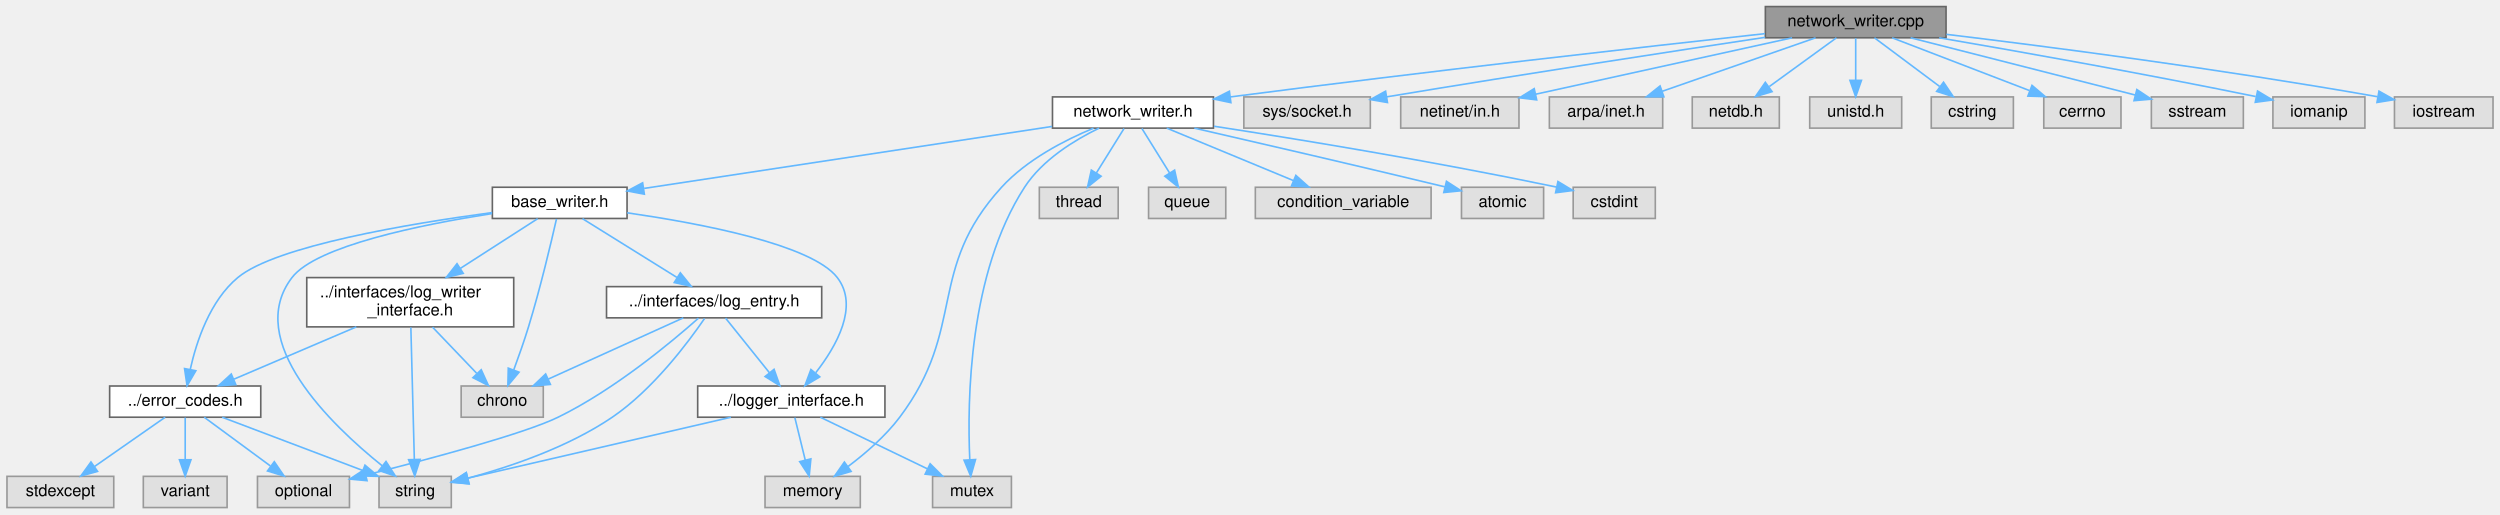
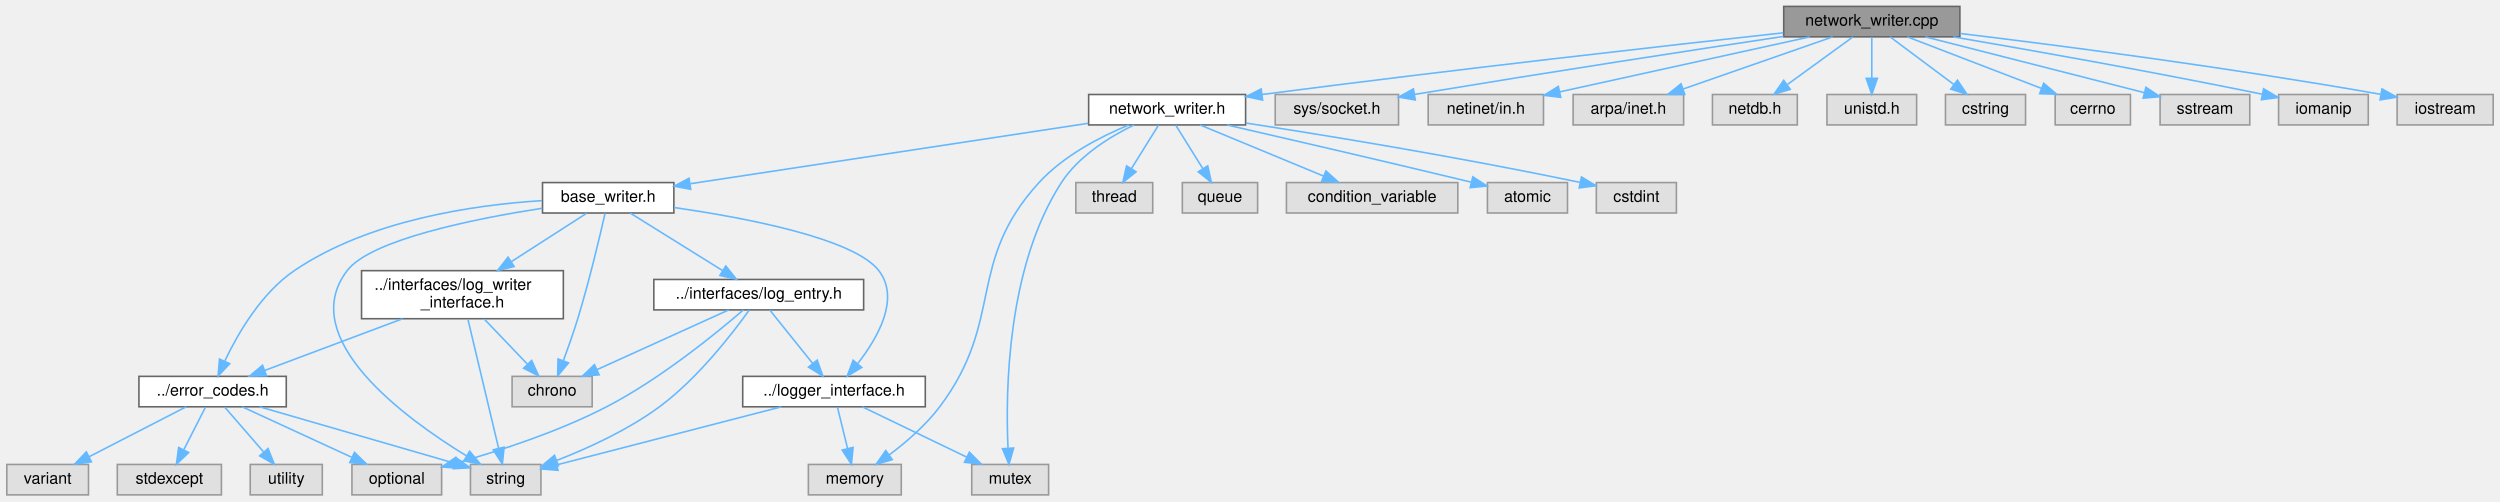
- <svg xmlns="http://www.w3.org/2000/svg" xmlns:xlink="http://www.w3.org/1999/xlink" width="1522pt" height="313pt" viewBox="0.00 0.00 1521.50 313.00">
+ <svg xmlns="http://www.w3.org/2000/svg" xmlns:xlink="http://www.w3.org/1999/xlink" width="1561pt" height="313pt" viewBox="0.00 0.00 1560.50 313.00">
  <g id="graph0" class="graph" transform="scale(1 1) rotate(0) translate(4 309)">
    <g id="Node000001" class="node">
      <g id="a_Node000001">
        <a xlink:title=" ">
-           <polygon fill="#999999" stroke="#666666" points="1180.5,-305 1070.5,-305 1070.5,-286 1180.5,-286 1180.5,-305" />
-           <text text-anchor="middle" x="1125.5" y="-293" font-family="Helvetica,sans-Serif" font-size="10.00">network_writer.cpp</text>
+           <polygon fill="#999999" stroke="#666666" points="1219.5,-305 1109.5,-305 1109.5,-286 1219.5,-286 1219.5,-305" />
+           <text text-anchor="middle" x="1164.5" y="-293" font-family="Helvetica,sans-Serif" font-size="10.00">network_writer.cpp</text>
        </a>
      </g>
    </g>
    <g id="Node000002" class="node">
      <g id="a_Node000002">
        <a xlink:href="network__writer_8h.html" target="_top" xlink:title=" ">
-           <polygon fill="white" stroke="#666666" points="734.5,-250 636.5,-250 636.5,-231 734.5,-231 734.5,-250" />
-           <text text-anchor="middle" x="685.5" y="-238" font-family="Helvetica,sans-Serif" font-size="10.00">network_writer.h</text>
+           <polygon fill="white" stroke="#666666" points="773.5,-250 675.5,-250 675.5,-231 773.5,-231 773.5,-250" />
+           <text text-anchor="middle" x="724.5" y="-238" font-family="Helvetica,sans-Serif" font-size="10.00">network_writer.h</text>
        </a>
      </g>
    </g>
    <g id="edge1_Node000001_Node000002" class="edge">
      <g id="a_edge1_Node000001_Node000002">
        <a xlink:title=" ">
-           <path fill="none" stroke="#63b8ff" d="M1070.23,-288.52C998.01,-280.59 867.35,-265.89 744.69,-249.99" />
-           <polygon fill="#63b8ff" stroke="#63b8ff" points="745.11,-246.51 734.74,-248.69 744.21,-253.46 745.11,-246.51" />
-         </a>
-       </g>
-     </g>
-     <g id="Node000020" class="node">
-       <g id="a_Node000020">
-         <a xlink:title=" ">
-           <polygon fill="#e0e0e0" stroke="#999999" points="830,-250 753,-250 753,-231 830,-231 830,-250" />
-           <text text-anchor="middle" x="791.5" y="-238" font-family="Helvetica,sans-Serif" font-size="10.00">sys/socket.h</text>
-         </a>
-       </g>
-     </g>
-     <g id="edge30_Node000001_Node000020" class="edge">
-       <g id="a_edge30_Node000001_Node000020">
-         <a xlink:title=" ">
-           <path fill="none" stroke="#63b8ff" d="M1070.35,-286.27C1014.85,-277.91 926.53,-264.39 840,-250.05" />
-           <polygon fill="#63b8ff" stroke="#63b8ff" points="840.44,-246.58 830,-248.39 839.29,-253.48 840.44,-246.58" />
+           <path fill="none" stroke="#63b8ff" d="M1109.23,-288.52C1037.01,-280.59 906.35,-265.89 783.69,-249.99" />
+           <polygon fill="#63b8ff" stroke="#63b8ff" points="784.11,-246.51 773.74,-248.69 783.21,-253.46 784.11,-246.51" />
        </a>
      </g>
    </g>
    <g id="Node000021" class="node">
      <g id="a_Node000021">
        <a xlink:title=" ">
-           <polygon fill="#e0e0e0" stroke="#999999" points="920.5,-250 848.5,-250 848.5,-231 920.5,-231 920.5,-250" />
-           <text text-anchor="middle" x="884.5" y="-238" font-family="Helvetica,sans-Serif" font-size="10.00">netinet/in.h</text>
+           <polygon fill="#e0e0e0" stroke="#999999" points="869,-250 792,-250 792,-231 869,-231 869,-250" />
+           <text text-anchor="middle" x="830.5" y="-238" font-family="Helvetica,sans-Serif" font-size="10.00">sys/socket.h</text>
        </a>
      </g>
    </g>
    <g id="edge31_Node000001_Node000021" class="edge">
      <g id="a_edge31_Node000001_Node000021">
        <a xlink:title=" ">
-           <path fill="none" stroke="#63b8ff" d="M1086.78,-285.98C1044.23,-276.63 975.91,-261.6 930.62,-251.64" />
-           <polygon fill="#63b8ff" stroke="#63b8ff" points="931.28,-248.2 920.76,-249.47 929.77,-255.04 931.28,-248.2" />
+           <path fill="none" stroke="#63b8ff" d="M1109.35,-286.27C1053.85,-277.91 965.53,-264.39 879,-250.05" />
+           <polygon fill="#63b8ff" stroke="#63b8ff" points="879.44,-246.58 869,-248.39 878.29,-253.48 879.44,-246.58" />
        </a>
      </g>
    </g>
    <g id="Node000022" class="node">
      <g id="a_Node000022">
        <a xlink:title=" ">
-           <polygon fill="#e0e0e0" stroke="#999999" points="1008,-250 939,-250 939,-231 1008,-231 1008,-250" />
-           <text text-anchor="middle" x="973.5" y="-238" font-family="Helvetica,sans-Serif" font-size="10.00">arpa/inet.h</text>
+           <polygon fill="#e0e0e0" stroke="#999999" points="959.5,-250 887.5,-250 887.5,-231 959.5,-231 959.5,-250" />
+           <text text-anchor="middle" x="923.5" y="-238" font-family="Helvetica,sans-Serif" font-size="10.00">netinet/in.h</text>
        </a>
      </g>
    </g>
    <g id="edge32_Node000001_Node000022" class="edge">
      <g id="a_edge32_Node000001_Node000022">
        <a xlink:title=" ">
-           <path fill="none" stroke="#63b8ff" d="M1101.08,-285.98C1075.78,-277.16 1036.05,-263.31 1007.64,-253.41" />
-           <polygon fill="#63b8ff" stroke="#63b8ff" points="1008.71,-250.07 998.11,-250.08 1006.4,-256.68 1008.71,-250.07" />
+           <path fill="none" stroke="#63b8ff" d="M1125.78,-285.98C1083.23,-276.63 1014.91,-261.6 969.62,-251.64" />
+           <polygon fill="#63b8ff" stroke="#63b8ff" points="970.28,-248.2 959.76,-249.47 968.77,-255.04 970.28,-248.2" />
        </a>
      </g>
    </g>
    <g id="Node000023" class="node">
      <g id="a_Node000023">
        <a xlink:title=" ">
-           <polygon fill="#e0e0e0" stroke="#999999" points="1079,-250 1026,-250 1026,-231 1079,-231 1079,-250" />
-           <text text-anchor="middle" x="1052.5" y="-238" font-family="Helvetica,sans-Serif" font-size="10.00">netdb.h</text>
+           <polygon fill="#e0e0e0" stroke="#999999" points="1047,-250 978,-250 978,-231 1047,-231 1047,-250" />
+           <text text-anchor="middle" x="1012.5" y="-238" font-family="Helvetica,sans-Serif" font-size="10.00">arpa/inet.h</text>
        </a>
      </g>
    </g>
    <g id="edge33_Node000001_Node000023" class="edge">
      <g id="a_edge33_Node000001_Node000023">
        <a xlink:title=" ">
-           <path fill="none" stroke="#63b8ff" d="M1113.77,-285.98C1102.77,-278 1086.08,-265.88 1072.9,-256.31" />
-           <polygon fill="#63b8ff" stroke="#63b8ff" points="1074.59,-253.21 1064.44,-250.17 1070.48,-258.88 1074.59,-253.21" />
+           <path fill="none" stroke="#63b8ff" d="M1140.08,-285.98C1114.78,-277.16 1075.05,-263.31 1046.64,-253.41" />
+           <polygon fill="#63b8ff" stroke="#63b8ff" points="1047.71,-250.07 1037.11,-250.08 1045.4,-256.68 1047.71,-250.07" />
        </a>
      </g>
    </g>
    <g id="Node000024" class="node">
      <g id="a_Node000024">
        <a xlink:title=" ">
-           <polygon fill="#e0e0e0" stroke="#999999" points="1153.5,-250 1097.5,-250 1097.5,-231 1153.5,-231 1153.5,-250" />
-           <text text-anchor="middle" x="1125.5" y="-238" font-family="Helvetica,sans-Serif" font-size="10.00">unistd.h</text>
+           <polygon fill="#e0e0e0" stroke="#999999" points="1118,-250 1065,-250 1065,-231 1118,-231 1118,-250" />
+           <text text-anchor="middle" x="1091.5" y="-238" font-family="Helvetica,sans-Serif" font-size="10.00">netdb.h</text>
        </a>
      </g>
    </g>
    <g id="edge34_Node000001_Node000024" class="edge">
      <g id="a_edge34_Node000001_Node000024">
        <a xlink:title=" ">
-           <path fill="none" stroke="#63b8ff" d="M1125.5,-285.75C1125.5,-278.8 1125.5,-268.85 1125.5,-260.13" />
-           <polygon fill="#63b8ff" stroke="#63b8ff" points="1129,-260.09 1125.5,-250.09 1122,-260.09 1129,-260.09" />
+           <path fill="none" stroke="#63b8ff" d="M1152.77,-285.98C1141.77,-278 1125.08,-265.88 1111.9,-256.31" />
+           <polygon fill="#63b8ff" stroke="#63b8ff" points="1113.59,-253.21 1103.44,-250.17 1109.48,-258.88 1113.59,-253.21" />
        </a>
      </g>
    </g>
    <g id="Node000025" class="node">
      <g id="a_Node000025">
        <a xlink:title=" ">
-           <polygon fill="#e0e0e0" stroke="#999999" points="1221.5,-250 1171.5,-250 1171.5,-231 1221.5,-231 1221.5,-250" />
-           <text text-anchor="middle" x="1196.5" y="-238" font-family="Helvetica,sans-Serif" font-size="10.00">cstring</text>
+           <polygon fill="#e0e0e0" stroke="#999999" points="1192.5,-250 1136.5,-250 1136.5,-231 1192.5,-231 1192.5,-250" />
+           <text text-anchor="middle" x="1164.5" y="-238" font-family="Helvetica,sans-Serif" font-size="10.00">unistd.h</text>
        </a>
      </g>
    </g>
    <g id="edge35_Node000001_Node000025" class="edge">
      <g id="a_edge35_Node000001_Node000025">
        <a xlink:title=" ">
-           <path fill="none" stroke="#63b8ff" d="M1136.91,-285.98C1147.61,-278 1163.84,-265.88 1176.66,-256.31" />
-           <polygon fill="#63b8ff" stroke="#63b8ff" points="1178.97,-258.96 1184.89,-250.17 1174.78,-253.35 1178.97,-258.96" />
+           <path fill="none" stroke="#63b8ff" d="M1164.5,-285.75C1164.5,-278.8 1164.5,-268.85 1164.5,-260.13" />
+           <polygon fill="#63b8ff" stroke="#63b8ff" points="1168,-260.09 1164.5,-250.09 1161,-260.09 1168,-260.09" />
        </a>
      </g>
    </g>
    <g id="Node000026" class="node">
      <g id="a_Node000026">
        <a xlink:title=" ">
-           <polygon fill="#e0e0e0" stroke="#999999" points="1287,-250 1240,-250 1240,-231 1287,-231 1287,-250" />
-           <text text-anchor="middle" x="1263.5" y="-238" font-family="Helvetica,sans-Serif" font-size="10.00">cerrno</text>
+           <polygon fill="#e0e0e0" stroke="#999999" points="1260.5,-250 1210.5,-250 1210.5,-231 1260.5,-231 1260.5,-250" />
+           <text text-anchor="middle" x="1235.5" y="-238" font-family="Helvetica,sans-Serif" font-size="10.00">cstring</text>
        </a>
      </g>
    </g>
    <g id="edge36_Node000001_Node000026" class="edge">
      <g id="a_edge36_Node000001_Node000026">
        <a xlink:title=" ">
-           <path fill="none" stroke="#63b8ff" d="M1147.67,-285.98C1170.27,-277.3 1205.56,-263.75 1231.25,-253.88" />
-           <polygon fill="#63b8ff" stroke="#63b8ff" points="1232.84,-257.02 1240.92,-250.17 1230.33,-250.49 1232.84,-257.02" />
+           <path fill="none" stroke="#63b8ff" d="M1175.91,-285.98C1186.61,-278 1202.84,-265.88 1215.66,-256.31" />
+           <polygon fill="#63b8ff" stroke="#63b8ff" points="1217.97,-258.96 1223.89,-250.17 1213.78,-253.35 1217.97,-258.96" />
        </a>
      </g>
    </g>
    <g id="Node000027" class="node">
      <g id="a_Node000027">
        <a xlink:title=" ">
-           <polygon fill="#e0e0e0" stroke="#999999" points="1361.5,-250 1305.5,-250 1305.5,-231 1361.5,-231 1361.5,-250" />
-           <text text-anchor="middle" x="1333.5" y="-238" font-family="Helvetica,sans-Serif" font-size="10.00">sstream</text>
+           <polygon fill="#e0e0e0" stroke="#999999" points="1326,-250 1279,-250 1279,-231 1326,-231 1326,-250" />
+           <text text-anchor="middle" x="1302.5" y="-238" font-family="Helvetica,sans-Serif" font-size="10.00">cerrno</text>
        </a>
      </g>
    </g>
    <g id="edge37_Node000001_Node000027" class="edge">
      <g id="a_edge37_Node000001_Node000027">
        <a xlink:title=" ">
-           <path fill="none" stroke="#63b8ff" d="M1158.92,-285.98C1196.24,-276.48 1256.51,-261.12 1295.57,-251.17" />
-           <polygon fill="#63b8ff" stroke="#63b8ff" points="1296.67,-254.5 1305.5,-248.63 1294.94,-247.71 1296.67,-254.5" />
+           <path fill="none" stroke="#63b8ff" d="M1186.67,-285.98C1209.27,-277.3 1244.56,-263.75 1270.25,-253.88" />
+           <polygon fill="#63b8ff" stroke="#63b8ff" points="1271.84,-257.02 1279.92,-250.17 1269.33,-250.49 1271.84,-257.02" />
        </a>
      </g>
    </g>
    <g id="Node000028" class="node">
      <g id="a_Node000028">
        <a xlink:title=" ">
-           <polygon fill="#e0e0e0" stroke="#999999" points="1435.5,-250 1379.5,-250 1379.5,-231 1435.5,-231 1435.5,-250" />
-           <text text-anchor="middle" x="1407.5" y="-238" font-family="Helvetica,sans-Serif" font-size="10.00">iomanip</text>
+           <polygon fill="#e0e0e0" stroke="#999999" points="1400.5,-250 1344.5,-250 1344.5,-231 1400.5,-231 1400.5,-250" />
+           <text text-anchor="middle" x="1372.5" y="-238" font-family="Helvetica,sans-Serif" font-size="10.00">sstream</text>
        </a>
      </g>
    </g>
    <g id="edge38_Node000001_Node000028" class="edge">
      <g id="a_edge38_Node000001_Node000028">
        <a xlink:title=" ">
-           <path fill="none" stroke="#63b8ff" d="M1176.31,-285.98C1223.72,-277.86 1296.68,-264.98 1369.04,-250.23" />
-           <polygon fill="#63b8ff" stroke="#63b8ff" points="1370.15,-253.57 1379.25,-248.13 1368.75,-246.71 1370.15,-253.57" />
+           <path fill="none" stroke="#63b8ff" d="M1197.92,-285.98C1235.24,-276.48 1295.51,-261.12 1334.57,-251.17" />
+           <polygon fill="#63b8ff" stroke="#63b8ff" points="1335.67,-254.5 1344.5,-248.63 1333.94,-247.71 1335.67,-254.5" />
        </a>
      </g>
    </g>
    <g id="Node000029" class="node">
      <g id="a_Node000029">
        <a xlink:title=" ">
-           <polygon fill="#e0e0e0" stroke="#999999" points="1513.5,-250 1453.5,-250 1453.5,-231 1513.5,-231 1513.5,-250" />
-           <text text-anchor="middle" x="1483.5" y="-238" font-family="Helvetica,sans-Serif" font-size="10.00">iostream</text>
+           <polygon fill="#e0e0e0" stroke="#999999" points="1474.5,-250 1418.5,-250 1418.5,-231 1474.5,-231 1474.5,-250" />
+           <text text-anchor="middle" x="1446.5" y="-238" font-family="Helvetica,sans-Serif" font-size="10.00">iomanip</text>
        </a>
      </g>
    </g>
    <g id="edge39_Node000001_Node000029" class="edge">
      <g id="a_edge39_Node000001_Node000029">
        <a xlink:title=" ">
-           <path fill="none" stroke="#63b8ff" d="M1180.74,-288.09C1242.39,-280.64 1345.31,-267.35 1443.24,-250.11" />
-           <polygon fill="#63b8ff" stroke="#63b8ff" points="1444.08,-253.51 1453.31,-248.32 1442.85,-246.62 1444.08,-253.51" />
+           <path fill="none" stroke="#63b8ff" d="M1215.31,-285.98C1262.72,-277.86 1335.68,-264.98 1408.04,-250.23" />
+           <polygon fill="#63b8ff" stroke="#63b8ff" points="1409.15,-253.57 1418.25,-248.13 1407.75,-246.71 1409.15,-253.57" />
+         </a>
+       </g>
+     </g>
+     <g id="Node000030" class="node">
+       <g id="a_Node000030">
+         <a xlink:title=" ">
+           <polygon fill="#e0e0e0" stroke="#999999" points="1552.5,-250 1492.5,-250 1492.5,-231 1552.5,-231 1552.5,-250" />
+           <text text-anchor="middle" x="1522.5" y="-238" font-family="Helvetica,sans-Serif" font-size="10.00">iostream</text>
+         </a>
+       </g>
+     </g>
+     <g id="edge40_Node000001_Node000030" class="edge">
+       <g id="a_edge40_Node000001_Node000030">
+         <a xlink:title=" ">
+           <path fill="none" stroke="#63b8ff" d="M1219.74,-288.09C1281.39,-280.64 1384.31,-267.35 1482.24,-250.11" />
+           <polygon fill="#63b8ff" stroke="#63b8ff" points="1483.08,-253.51 1492.31,-248.32 1481.85,-246.62 1483.08,-253.51" />
        </a>
      </g>
    </g>
    <g id="Node000003" class="node">
      <g id="a_Node000003">
        <a xlink:href="base__writer_8h.html" target="_top" xlink:title=" ">
-           <polygon fill="white" stroke="#666666" points="377.5,-195 295.5,-195 295.5,-176 377.5,-176 377.5,-195" />
-           <text text-anchor="middle" x="336.5" y="-183" font-family="Helvetica,sans-Serif" font-size="10.00">base_writer.h</text>
+           <polygon fill="white" stroke="#666666" points="416.5,-195 334.5,-195 334.5,-176 416.5,-176 416.5,-195" />
+           <text text-anchor="middle" x="375.5" y="-183" font-family="Helvetica,sans-Serif" font-size="10.00">base_writer.h</text>
        </a>
      </g>
    </g>
    <g id="edge2_Node000002_Node000003" class="edge">
      <g id="a_edge2_Node000002_Node000003">
        <a xlink:title=" ">
-           <path fill="none" stroke="#63b8ff" d="M636.24,-232.02C570.51,-222.04 454.7,-204.45 387.9,-194.31" />
-           <polygon fill="#63b8ff" stroke="#63b8ff" points="388.03,-190.79 377.62,-192.74 386.98,-197.71 388.03,-190.79" />
+           <path fill="none" stroke="#63b8ff" d="M675.24,-232.02C609.51,-222.04 493.7,-204.45 426.9,-194.31" />
+           <polygon fill="#63b8ff" stroke="#63b8ff" points="427.03,-190.79 416.62,-192.74 425.98,-197.71 427.03,-190.79" />
        </a>
      </g>
    </g>
    <g id="Node000007" class="node">
      <g id="a_Node000007">
        <a xlink:title=" ">
-           <polygon fill="#e0e0e0" stroke="#999999" points="519.5,-19 461.5,-19 461.5,0 519.5,0 519.5,-19" />
-           <text text-anchor="middle" x="490.5" y="-7" font-family="Helvetica,sans-Serif" font-size="10.00">memory</text>
-         </a>
-       </g>
-     </g>
-     <g id="edge27_Node000002_Node000007" class="edge">
-       <g id="a_edge27_Node000002_Node000007">
-         <a xlink:title=" ">
-           <path fill="none" stroke="#63b8ff" d="M661.46,-230.95C643.99,-223.7 620.83,-211.78 605.5,-195 559.61,-144.75 584.39,-109.39 543.5,-55 534.81,-43.45 522.59,-32.92 512.06,-25.01" />
-           <polygon fill="#63b8ff" stroke="#63b8ff" points="513.9,-22.02 503.74,-19.02 509.81,-27.7 513.9,-22.02" />
+           <polygon fill="#e0e0e0" stroke="#999999" points="558.5,-19 500.5,-19 500.5,0 558.5,0 558.5,-19" />
+           <text text-anchor="middle" x="529.5" y="-7" font-family="Helvetica,sans-Serif" font-size="10.00">memory</text>
+         </a>
+       </g>
+     </g>
+     <g id="edge28_Node000002_Node000007" class="edge">
+       <g id="a_edge28_Node000002_Node000007">
+         <a xlink:title=" ">
+           <path fill="none" stroke="#63b8ff" d="M700.46,-230.95C682.99,-223.7 659.83,-211.78 644.5,-195 598.61,-144.75 623.39,-109.39 582.5,-55 573.81,-43.45 561.59,-32.92 551.06,-25.01" />
+           <polygon fill="#63b8ff" stroke="#63b8ff" points="552.9,-22.02 542.74,-19.02 548.81,-27.7 552.9,-22.02" />
        </a>
      </g>
    </g>
    <g id="Node000008" class="node">
      <g id="a_Node000008">
        <a xlink:title=" ">
-           <polygon fill="#e0e0e0" stroke="#999999" points="611.5,-19 563.5,-19 563.5,0 611.5,0 611.5,-19" />
-           <text text-anchor="middle" x="587.5" y="-7" font-family="Helvetica,sans-Serif" font-size="10.00">mutex</text>
-         </a>
-       </g>
-     </g>
-     <g id="edge28_Node000002_Node000008" class="edge">
-       <g id="a_edge28_Node000002_Node000008">
-         <a xlink:title=" ">
-           <path fill="none" stroke="#63b8ff" d="M664.87,-230.99C649.85,-223.7 630.32,-211.7 619.5,-195 585.53,-142.53 584.53,-64.81 586.15,-29.36" />
-           <polygon fill="#63b8ff" stroke="#63b8ff" points="589.66,-29.24 586.75,-19.05 582.67,-28.83 589.66,-29.24" />
-         </a>
-       </g>
-     </g>
-     <g id="Node000015" class="node">
-       <g id="a_Node000015">
-         <a xlink:title=" ">
-           <polygon fill="#e0e0e0" stroke="#999999" points="676.5,-195 628.5,-195 628.5,-176 676.5,-176 676.5,-195" />
-           <text text-anchor="middle" x="652.5" y="-183" font-family="Helvetica,sans-Serif" font-size="10.00">thread</text>
-         </a>
-       </g>
-     </g>
-     <g id="edge23_Node000002_Node000015" class="edge">
-       <g id="a_edge23_Node000002_Node000015">
-         <a xlink:title=" ">
-           <path fill="none" stroke="#63b8ff" d="M680.05,-230.75C675.49,-223.42 668.83,-212.73 663.21,-203.7" />
-           <polygon fill="#63b8ff" stroke="#63b8ff" points="666.1,-201.73 657.85,-195.09 660.16,-205.43 666.1,-201.73" />
+           <polygon fill="#e0e0e0" stroke="#999999" points="650.5,-19 602.5,-19 602.5,0 650.5,0 650.5,-19" />
+           <text text-anchor="middle" x="626.5" y="-7" font-family="Helvetica,sans-Serif" font-size="10.00">mutex</text>
+         </a>
+       </g>
+     </g>
+     <g id="edge29_Node000002_Node000008" class="edge">
+       <g id="a_edge29_Node000002_Node000008">
+         <a xlink:title=" ">
+           <path fill="none" stroke="#63b8ff" d="M703.87,-230.99C688.85,-223.7 669.32,-211.7 658.5,-195 624.53,-142.53 623.53,-64.81 625.15,-29.36" />
+           <polygon fill="#63b8ff" stroke="#63b8ff" points="628.66,-29.24 625.75,-19.05 621.67,-28.83 628.66,-29.24" />
        </a>
      </g>
    </g>
    <g id="Node000016" class="node">
      <g id="a_Node000016">
        <a xlink:title=" ">
-           <polygon fill="#e0e0e0" stroke="#999999" points="742,-195 695,-195 695,-176 742,-176 742,-195" />
-           <text text-anchor="middle" x="718.5" y="-183" font-family="Helvetica,sans-Serif" font-size="10.00">queue</text>
+           <polygon fill="#e0e0e0" stroke="#999999" points="715.5,-195 667.5,-195 667.5,-176 715.5,-176 715.5,-195" />
+           <text text-anchor="middle" x="691.5" y="-183" font-family="Helvetica,sans-Serif" font-size="10.00">thread</text>
        </a>
      </g>
    </g>
    <g id="edge24_Node000002_Node000016" class="edge">
      <g id="a_edge24_Node000002_Node000016">
        <a xlink:title=" ">
-           <path fill="none" stroke="#63b8ff" d="M690.95,-230.75C695.51,-223.42 702.17,-212.73 707.79,-203.7" />
-           <polygon fill="#63b8ff" stroke="#63b8ff" points="710.84,-205.43 713.15,-195.09 704.9,-201.73 710.84,-205.43" />
+           <path fill="none" stroke="#63b8ff" d="M719.05,-230.75C714.49,-223.42 707.83,-212.73 702.21,-203.7" />
+           <polygon fill="#63b8ff" stroke="#63b8ff" points="705.1,-201.73 696.85,-195.09 699.16,-205.43 705.1,-201.73" />
        </a>
      </g>
    </g>
    <g id="Node000017" class="node">
      <g id="a_Node000017">
        <a xlink:title=" ">
-           <polygon fill="#e0e0e0" stroke="#999999" points="867,-195 760,-195 760,-176 867,-176 867,-195" />
-           <text text-anchor="middle" x="813.5" y="-183" font-family="Helvetica,sans-Serif" font-size="10.00">condition_variable</text>
+           <polygon fill="#e0e0e0" stroke="#999999" points="781,-195 734,-195 734,-176 781,-176 781,-195" />
+           <text text-anchor="middle" x="757.5" y="-183" font-family="Helvetica,sans-Serif" font-size="10.00">queue</text>
        </a>
      </g>
    </g>
    <g id="edge25_Node000002_Node000017" class="edge">
      <g id="a_edge25_Node000002_Node000017">
        <a xlink:title=" ">
-           <path fill="none" stroke="#63b8ff" d="M706.07,-230.98C726.93,-222.34 759.47,-208.87 783.27,-199.02" />
-           <polygon fill="#63b8ff" stroke="#63b8ff" points="784.66,-202.23 792.56,-195.17 781.98,-195.76 784.66,-202.23" />
+           <path fill="none" stroke="#63b8ff" d="M729.95,-230.75C734.51,-223.42 741.17,-212.73 746.79,-203.7" />
+           <polygon fill="#63b8ff" stroke="#63b8ff" points="749.84,-205.43 752.15,-195.09 743.9,-201.73 749.84,-205.43" />
        </a>
      </g>
    </g>
    <g id="Node000018" class="node">
      <g id="a_Node000018">
        <a xlink:title=" ">
-           <polygon fill="#e0e0e0" stroke="#999999" points="935.5,-195 885.5,-195 885.5,-176 935.5,-176 935.5,-195" />
-           <text text-anchor="middle" x="910.5" y="-183" font-family="Helvetica,sans-Serif" font-size="10.00">atomic</text>
+           <polygon fill="#e0e0e0" stroke="#999999" points="906,-195 799,-195 799,-176 906,-176 906,-195" />
+           <text text-anchor="middle" x="852.5" y="-183" font-family="Helvetica,sans-Serif" font-size="10.00">condition_variable</text>
        </a>
      </g>
    </g>
    <g id="edge26_Node000002_Node000018" class="edge">
      <g id="a_edge26_Node000002_Node000018">
        <a xlink:title=" ">
-           <path fill="none" stroke="#63b8ff" d="M722.87,-230.98C759.38,-222.62 816.76,-209.36 875.45,-195.23" />
-           <polygon fill="#63b8ff" stroke="#63b8ff" points="876.36,-198.61 885.26,-192.86 874.72,-191.8 876.36,-198.61" />
+           <path fill="none" stroke="#63b8ff" d="M745.07,-230.98C765.93,-222.34 798.47,-208.87 822.27,-199.02" />
+           <polygon fill="#63b8ff" stroke="#63b8ff" points="823.66,-202.23 831.56,-195.17 820.98,-195.76 823.66,-202.23" />
        </a>
      </g>
    </g>
    <g id="Node000019" class="node">
      <g id="a_Node000019">
        <a xlink:title=" ">
-           <polygon fill="#e0e0e0" stroke="#999999" points="1003.5,-195 953.5,-195 953.5,-176 1003.5,-176 1003.5,-195" />
-           <text text-anchor="middle" x="978.5" y="-183" font-family="Helvetica,sans-Serif" font-size="10.00">cstdint</text>
-         </a>
-       </g>
-     </g>
-     <g id="edge29_Node000002_Node000019" class="edge">
-       <g id="a_edge29_Node000002_Node000019">
-         <a xlink:title=" ">
-           <path fill="none" stroke="#63b8ff" d="M734.88,-232.14C785,-224.42 865.05,-211.4 943.27,-195.13" />
-           <polygon fill="#63b8ff" stroke="#63b8ff" points="944.23,-198.5 953.3,-193.02 942.79,-191.65 944.23,-198.5" />
+           <polygon fill="#e0e0e0" stroke="#999999" points="974.5,-195 924.5,-195 924.5,-176 974.5,-176 974.5,-195" />
+           <text text-anchor="middle" x="949.5" y="-183" font-family="Helvetica,sans-Serif" font-size="10.00">atomic</text>
+         </a>
+       </g>
+     </g>
+     <g id="edge27_Node000002_Node000019" class="edge">
+       <g id="a_edge27_Node000002_Node000019">
+         <a xlink:title=" ">
+           <path fill="none" stroke="#63b8ff" d="M761.87,-230.98C798.38,-222.62 855.76,-209.36 914.45,-195.23" />
+           <polygon fill="#63b8ff" stroke="#63b8ff" points="915.36,-198.61 924.26,-192.86 913.72,-191.8 915.36,-198.61" />
+         </a>
+       </g>
+     </g>
+     <g id="Node000020" class="node">
+       <g id="a_Node000020">
+         <a xlink:title=" ">
+           <polygon fill="#e0e0e0" stroke="#999999" points="1042.5,-195 992.5,-195 992.5,-176 1042.5,-176 1042.5,-195" />
+           <text text-anchor="middle" x="1017.5" y="-183" font-family="Helvetica,sans-Serif" font-size="10.00">cstdint</text>
+         </a>
+       </g>
+     </g>
+     <g id="edge30_Node000002_Node000020" class="edge">
+       <g id="a_edge30_Node000002_Node000020">
+         <a xlink:title=" ">
+           <path fill="none" stroke="#63b8ff" d="M773.88,-232.14C824,-224.42 904.05,-211.4 982.27,-195.13" />
+           <polygon fill="#63b8ff" stroke="#63b8ff" points="983.23,-198.5 992.3,-193.02 981.79,-191.65 983.23,-198.5" />
        </a>
      </g>
    </g>
    <g id="Node000004" class="node">
      <g id="a_Node000004">
        <a xlink:title=" ">
-           <polygon fill="#e0e0e0" stroke="#999999" points="270.5,-19 226.5,-19 226.5,0 270.5,0 270.5,-19" />
-           <text text-anchor="middle" x="248.5" y="-7" font-family="Helvetica,sans-Serif" font-size="10.00">string</text>
+           <polygon fill="#e0e0e0" stroke="#999999" points="333.5,-19 289.5,-19 289.5,0 333.5,0 333.5,-19" />
+           <text text-anchor="middle" x="311.5" y="-7" font-family="Helvetica,sans-Serif" font-size="10.00">string</text>
        </a>
      </g>
    </g>
    <g id="edge3_Node000003_Node000004" class="edge">
      <g id="a_edge3_Node000003_Node000004">
        <a xlink:title=" ">
-           <path fill="none" stroke="#63b8ff" d="M295.31,-178.98C252.04,-172.24 188.23,-159.29 173.5,-140 144.1,-101.5 197.32,-50.38 228.4,-25.45" />
-           <polygon fill="#63b8ff" stroke="#63b8ff" points="230.75,-28.05 236.49,-19.14 226.45,-22.53 230.75,-28.05" />
+           <path fill="none" stroke="#63b8ff" d="M334.31,-178.98C291.04,-172.24 227.23,-159.29 212.5,-140 180.3,-97.83 248.35,-47.98 287.09,-24.31" />
+           <polygon fill="#63b8ff" stroke="#63b8ff" points="288.98,-27.26 295.78,-19.14 285.4,-21.24 288.98,-27.26" />
        </a>
      </g>
    </g>
    <g id="Node000005" class="node">
      <g id="a_Node000005">
        <a xlink:title=" ">
-           <polygon fill="#e0e0e0" stroke="#999999" points="326.5,-74 276.5,-74 276.5,-55 326.5,-55 326.5,-74" />
-           <text text-anchor="middle" x="301.5" y="-62" font-family="Helvetica,sans-Serif" font-size="10.00">chrono</text>
+           <polygon fill="#e0e0e0" stroke="#999999" points="365.5,-74 315.5,-74 315.5,-55 365.5,-55 365.5,-74" />
+           <text text-anchor="middle" x="340.5" y="-62" font-family="Helvetica,sans-Serif" font-size="10.00">chrono</text>
        </a>
      </g>
    </g>
    <g id="edge4_Node000003_Node000005" class="edge">
      <g id="a_edge4_Node000003_Node000005">
        <a xlink:title=" ">
-           <path fill="none" stroke="#63b8ff" d="M334.54,-175.71C331.36,-161.7 324.7,-133.48 317.5,-110 314.82,-101.27 311.45,-91.72 308.49,-83.72" />
-           <polygon fill="#63b8ff" stroke="#63b8ff" points="311.74,-82.41 304.94,-74.28 305.19,-84.87 311.74,-82.41" />
+           <path fill="none" stroke="#63b8ff" d="M373.54,-175.71C370.36,-161.7 363.7,-133.48 356.5,-110 353.82,-101.27 350.45,-91.72 347.49,-83.72" />
+           <polygon fill="#63b8ff" stroke="#63b8ff" points="350.74,-82.41 343.94,-74.28 344.19,-84.87 350.74,-82.41" />
        </a>
      </g>
    </g>
    <g id="Node000006" class="node">
      <g id="a_Node000006">
        <a xlink:href="logger__interface_8h.html" target="_top" xlink:title=" ">
-           <polygon fill="white" stroke="#666666" points="534.5,-74 420.5,-74 420.5,-55 534.5,-55 534.5,-74" />
-           <text text-anchor="middle" x="477.5" y="-62" font-family="Helvetica,sans-Serif" font-size="10.00">../logger_interface.h</text>
+           <polygon fill="white" stroke="#666666" points="573.5,-74 459.5,-74 459.5,-55 573.5,-55 573.5,-74" />
+           <text text-anchor="middle" x="516.5" y="-62" font-family="Helvetica,sans-Serif" font-size="10.00">../logger_interface.h</text>
        </a>
      </g>
    </g>
    <g id="edge5_Node000003_Node000006" class="edge">
      <g id="a_edge5_Node000003_Node000006">
        <a xlink:title=" ">
-           <path fill="none" stroke="#63b8ff" d="M377.57,-179.44C422.43,-172.97 489.99,-160.13 505.5,-140 518.88,-122.64 504.93,-98.19 492.38,-82.1" />
-           <polygon fill="#63b8ff" stroke="#63b8ff" points="494.82,-79.57 485.73,-74.12 489.44,-84.05 494.82,-79.57" />
+           <path fill="none" stroke="#63b8ff" d="M416.57,-179.44C461.43,-172.97 528.99,-160.13 544.5,-140 557.88,-122.64 543.93,-98.19 531.38,-82.1" />
+           <polygon fill="#63b8ff" stroke="#63b8ff" points="533.82,-79.57 524.73,-74.12 528.44,-84.05 533.82,-79.57" />
        </a>
      </g>
    </g>
    <g id="Node000009" class="node">
      <g id="a_Node000009">
        <a xlink:href="error__codes_8h.html" target="_top" xlink:title=" ">
-           <polygon fill="white" stroke="#666666" points="154.5,-74 62.5,-74 62.5,-55 154.5,-55 154.5,-74" />
-           <text text-anchor="middle" x="108.5" y="-62" font-family="Helvetica,sans-Serif" font-size="10.00">../error_codes.h</text>
+           <polygon fill="white" stroke="#666666" points="174.5,-74 82.5,-74 82.5,-55 174.5,-55 174.5,-74" />
+           <text text-anchor="middle" x="128.5" y="-62" font-family="Helvetica,sans-Serif" font-size="10.00">../error_codes.h</text>
        </a>
      </g>
    </g>
    <g id="edge9_Node000003_Node000009" class="edge">
      <g id="a_edge9_Node000003_Node000009">
        <a xlink:title=" ">
-           <path fill="none" stroke="#63b8ff" d="M295.37,-179.59C245.05,-172.84 163.7,-159.31 140.5,-140 123.55,-125.89 115.36,-101.15 111.56,-84.07" />
-           <polygon fill="#63b8ff" stroke="#63b8ff" points="114.97,-83.3 109.64,-74.14 108.1,-84.62 114.97,-83.3" />
+           <path fill="none" stroke="#63b8ff" d="M334.15,-183.73C291.92,-181.09 226.11,-171.67 179.5,-140 158.99,-126.07 144.36,-100.91 136.17,-83.72" />
+           <polygon fill="#63b8ff" stroke="#63b8ff" points="139.19,-81.91 131.91,-74.22 132.8,-84.77 139.19,-81.91" />
+         </a>
+       </g>
+     </g>
+     <g id="Node000014" class="node">
+       <g id="a_Node000014">
+         <a xlink:href="log__writer__interface_8h.html" target="_top" xlink:title=" ">
+           <polygon fill="white" stroke="#666666" points="347.5,-140 221.5,-140 221.5,-110 347.5,-110 347.5,-140" />
+           <text text-anchor="start" x="229.5" y="-128" font-family="Helvetica,sans-Serif" font-size="10.00">../interfaces/log_writer</text>
+           <text text-anchor="middle" x="284.5" y="-117" font-family="Helvetica,sans-Serif" font-size="10.00">_interface.h</text>
+         </a>
+       </g>
+     </g>
+     <g id="edge15_Node000003_Node000014" class="edge">
+       <g id="a_edge15_Node000003_Node000014">
+         <a xlink:title=" ">
+           <path fill="none" stroke="#63b8ff" d="M362.07,-175.87C349.73,-167.93 330.97,-155.87 314.99,-145.6" />
+           <polygon fill="#63b8ff" stroke="#63b8ff" points="316.76,-142.58 306.46,-140.11 312.98,-148.47 316.76,-142.58" />
+         </a>
+       </g>
+     </g>
+     <g id="Node000015" class="node">
+       <g id="a_Node000015">
+         <a xlink:href="log__entry_8h.html" target="_top" xlink:title=" ">
+           <polygon fill="white" stroke="#666666" points="535,-134.5 404,-134.5 404,-115.5 535,-115.5 535,-134.5" />
+           <text text-anchor="middle" x="469.5" y="-122.5" font-family="Helvetica,sans-Serif" font-size="10.00">../interfaces/log_entry.h</text>
+         </a>
+       </g>
+     </g>
+     <g id="edge19_Node000003_Node000015" class="edge">
+       <g id="a_edge19_Node000003_Node000015">
+         <a xlink:title=" ">
+           <path fill="none" stroke="#63b8ff" d="M389.37,-175.87C404.5,-166.45 428.96,-151.23 446.88,-140.08" />
+           <polygon fill="#63b8ff" stroke="#63b8ff" points="448.93,-142.92 455.57,-134.67 445.23,-136.98 448.93,-142.92" />
+         </a>
+       </g>
+     </g>
+     <g id="edge8_Node000006_Node000004" class="edge">
+       <g id="a_edge8_Node000006_Node000004">
+         <a xlink:title=" ">
+           <path fill="none" stroke="#63b8ff" d="M483.56,-54.98C445.08,-45.03 381.82,-28.68 343.67,-18.82" />
+           <polygon fill="#63b8ff" stroke="#63b8ff" points="344.17,-15.33 333.62,-16.22 342.42,-22.11 344.17,-15.33" />
+         </a>
+       </g>
+     </g>
+     <g id="edge6_Node000006_Node000007" class="edge">
+       <g id="a_edge6_Node000006_Node000007">
+         <a xlink:title=" ">
+           <path fill="none" stroke="#63b8ff" d="M518.65,-54.75C520.37,-47.72 522.85,-37.62 525,-28.84" />
+           <polygon fill="#63b8ff" stroke="#63b8ff" points="528.41,-29.63 527.39,-19.09 521.61,-27.97 528.41,-29.63" />
+         </a>
+       </g>
+     </g>
+     <g id="edge7_Node000006_Node000008" class="edge">
+       <g id="a_edge7_Node000006_Node000008">
+         <a xlink:title=" ">
+           <path fill="none" stroke="#63b8ff" d="M534.17,-54.98C551.79,-46.5 579.08,-33.35 599.43,-23.54" />
+           <polygon fill="#63b8ff" stroke="#63b8ff" points="601.02,-26.66 608.51,-19.17 597.98,-20.36 601.02,-26.66" />
+         </a>
+       </g>
+     </g>
+     <g id="edge10_Node000009_Node000004" class="edge">
+       <g id="a_edge10_Node000009_Node000004">
+         <a xlink:title=" ">
+           <path fill="none" stroke="#63b8ff" d="M157.9,-54.98C191.14,-45.36 245.08,-29.74 279.39,-19.8" />
+           <polygon fill="#63b8ff" stroke="#63b8ff" points="280.73,-23.05 289.36,-16.91 278.79,-16.33 280.73,-23.05" />
+         </a>
+       </g>
+     </g>
+     <g id="Node000010" class="node">
+       <g id="a_Node000010">
+         <a xlink:title=" ">
+           <polygon fill="#e0e0e0" stroke="#999999" points="134,-19 69,-19 69,0 134,0 134,-19" />
+           <text text-anchor="middle" x="101.5" y="-7" font-family="Helvetica,sans-Serif" font-size="10.00">stdexcept</text>
+         </a>
+       </g>
+     </g>
+     <g id="edge11_Node000009_Node000010" class="edge">
+       <g id="a_edge11_Node000009_Node000010">
+         <a xlink:title=" ">
+           <path fill="none" stroke="#63b8ff" d="M124.04,-54.75C120.38,-47.57 115.09,-37.18 110.55,-28.27" />
+           <polygon fill="#63b8ff" stroke="#63b8ff" points="113.53,-26.41 105.88,-19.09 107.3,-29.59 113.53,-26.41" />
+         </a>
+       </g>
+     </g>
+     <g id="Node000011" class="node">
+       <g id="a_Node000011">
+         <a xlink:title=" ">
+           <polygon fill="#e0e0e0" stroke="#999999" points="197,-19 152,-19 152,0 197,0 197,-19" />
+           <text text-anchor="middle" x="174.5" y="-7" font-family="Helvetica,sans-Serif" font-size="10.00">utility</text>
+         </a>
+       </g>
+     </g>
+     <g id="edge12_Node000009_Node000011" class="edge">
+       <g id="a_edge12_Node000009_Node000011">
+         <a xlink:title=" ">
+           <path fill="none" stroke="#63b8ff" d="M136.1,-54.75C142.66,-47.18 152.32,-36.05 160.31,-26.84" />
+           <polygon fill="#63b8ff" stroke="#63b8ff" points="163.13,-28.94 167.05,-19.09 157.85,-24.35 163.13,-28.94" />
+         </a>
+       </g>
+     </g>
+     <g id="Node000012" class="node">
+       <g id="a_Node000012">
+         <a xlink:title=" ">
+           <polygon fill="#e0e0e0" stroke="#999999" points="271.5,-19 215.5,-19 215.5,0 271.5,0 271.5,-19" />
+           <text text-anchor="middle" x="243.5" y="-7" font-family="Helvetica,sans-Serif" font-size="10.00">optional</text>
+         </a>
+       </g>
+     </g>
+     <g id="edge13_Node000009_Node000012" class="edge">
+       <g id="a_edge13_Node000009_Node000012">
+         <a xlink:title=" ">
+           <path fill="none" stroke="#63b8ff" d="M146.98,-54.98C165.48,-46.46 194.18,-33.23 215.48,-23.41" />
+           <polygon fill="#63b8ff" stroke="#63b8ff" points="217.07,-26.53 224.69,-19.17 214.14,-20.18 217.07,-26.53" />
        </a>
      </g>
    </g>
    <g id="Node000013" class="node">
      <g id="a_Node000013">
-         <a xlink:href="log__writer__interface_8h.html" target="_top" xlink:title=" ">
-           <polygon fill="white" stroke="#666666" points="308.5,-140 182.5,-140 182.5,-110 308.5,-110 308.5,-140" />
-           <text text-anchor="start" x="190.5" y="-128" font-family="Helvetica,sans-Serif" font-size="10.00">../interfaces/log_writer</text>
-           <text text-anchor="middle" x="245.5" y="-117" font-family="Helvetica,sans-Serif" font-size="10.00">_interface.h</text>
-         </a>
-       </g>
-     </g>
-     <g id="edge14_Node000003_Node000013" class="edge">
-       <g id="a_edge14_Node000003_Node000013">
-         <a xlink:title=" ">
-           <path fill="none" stroke="#63b8ff" d="M323.07,-175.87C310.73,-167.93 291.97,-155.87 275.99,-145.6" />
-           <polygon fill="#63b8ff" stroke="#63b8ff" points="277.76,-142.58 267.46,-140.11 273.98,-148.47 277.76,-142.58" />
-         </a>
-       </g>
-     </g>
-     <g id="Node000014" class="node">
-       <g id="a_Node000014">
-         <a xlink:href="log__entry_8h.html" target="_top" xlink:title=" ">
-           <polygon fill="white" stroke="#666666" points="496,-134.5 365,-134.5 365,-115.5 496,-115.5 496,-134.5" />
-           <text text-anchor="middle" x="430.5" y="-122.5" font-family="Helvetica,sans-Serif" font-size="10.00">../interfaces/log_entry.h</text>
-         </a>
-       </g>
-     </g>
-     <g id="edge18_Node000003_Node000014" class="edge">
-       <g id="a_edge18_Node000003_Node000014">
-         <a xlink:title=" ">
-           <path fill="none" stroke="#63b8ff" d="M350.37,-175.87C365.5,-166.45 389.96,-151.23 407.88,-140.08" />
-           <polygon fill="#63b8ff" stroke="#63b8ff" points="409.93,-142.92 416.57,-134.67 406.23,-136.98 409.93,-142.92" />
-         </a>
-       </g>
-     </g>
-     <g id="edge8_Node000006_Node000004" class="edge">
-       <g id="a_edge8_Node000006_Node000004">
-         <a xlink:title=" ">
-           <path fill="none" stroke="#63b8ff" d="M440.71,-54.98C396.42,-44.73 322.75,-27.69 280.65,-17.94" />
-           <polygon fill="#63b8ff" stroke="#63b8ff" points="281.19,-14.47 270.66,-15.63 279.61,-21.29 281.19,-14.47" />
-         </a>
-       </g>
-     </g>
-     <g id="edge6_Node000006_Node000007" class="edge">
-       <g id="a_edge6_Node000006_Node000007">
-         <a xlink:title=" ">
-           <path fill="none" stroke="#63b8ff" d="M479.65,-54.75C481.37,-47.72 483.85,-37.62 486,-28.84" />
-           <polygon fill="#63b8ff" stroke="#63b8ff" points="489.41,-29.63 488.39,-19.09 482.61,-27.97 489.41,-29.63" />
-         </a>
-       </g>
-     </g>
-     <g id="edge7_Node000006_Node000008" class="edge">
-       <g id="a_edge7_Node000006_Node000008">
-         <a xlink:title=" ">
-           <path fill="none" stroke="#63b8ff" d="M495.17,-54.98C512.79,-46.5 540.08,-33.35 560.43,-23.54" />
-           <polygon fill="#63b8ff" stroke="#63b8ff" points="562.02,-26.66 569.51,-19.17 558.98,-20.36 562.02,-26.66" />
-         </a>
-       </g>
-     </g>
-     <g id="edge10_Node000009_Node000004" class="edge">
-       <g id="a_edge10_Node000009_Node000004">
-         <a xlink:title=" ">
-           <path fill="none" stroke="#63b8ff" d="M130.99,-54.98C154.16,-46.21 190.47,-32.47 216.6,-22.58" />
-           <polygon fill="#63b8ff" stroke="#63b8ff" points="217.95,-25.81 226.06,-18.99 215.47,-19.26 217.95,-25.81" />
-         </a>
-       </g>
-     </g>
-     <g id="Node000010" class="node">
-       <g id="a_Node000010">
-         <a xlink:title=" ">
-           <polygon fill="#e0e0e0" stroke="#999999" points="65,-19 0,-19 0,0 65,0 65,-19" />
-           <text text-anchor="middle" x="32.5" y="-7" font-family="Helvetica,sans-Serif" font-size="10.00">stdexcept</text>
-         </a>
-       </g>
-     </g>
-     <g id="edge11_Node000009_Node000010" class="edge">
-       <g id="a_edge11_Node000009_Node000010">
-         <a xlink:title=" ">
-           <path fill="none" stroke="#63b8ff" d="M96.29,-54.98C84.72,-46.92 67.12,-34.65 53.34,-25.03" />
-           <polygon fill="#63b8ff" stroke="#63b8ff" points="55.14,-22.02 44.93,-19.17 51.13,-27.76 55.14,-22.02" />
-         </a>
-       </g>
-     </g>
-     <g id="Node000011" class="node">
-       <g id="a_Node000011">
-         <a xlink:title=" ">
-           <polygon fill="#e0e0e0" stroke="#999999" points="208.5,-19 152.5,-19 152.5,0 208.5,0 208.5,-19" />
-           <text text-anchor="middle" x="180.5" y="-7" font-family="Helvetica,sans-Serif" font-size="10.00">optional</text>
-         </a>
-       </g>
-     </g>
-     <g id="edge12_Node000009_Node000011" class="edge">
-       <g id="a_edge12_Node000009_Node000011">
-         <a xlink:title=" ">
-           <path fill="none" stroke="#63b8ff" d="M120.07,-54.98C130.92,-47 147.38,-34.88 160.38,-25.31" />
-           <polygon fill="#63b8ff" stroke="#63b8ff" points="162.74,-27.92 168.72,-19.17 158.59,-22.28 162.74,-27.92" />
-         </a>
-       </g>
-     </g>
-     <g id="Node000012" class="node">
-       <g id="a_Node000012">
-         <a xlink:title=" ">
-           <polygon fill="#e0e0e0" stroke="#999999" points="134,-19 83,-19 83,0 134,0 134,-19" />
-           <text text-anchor="middle" x="108.5" y="-7" font-family="Helvetica,sans-Serif" font-size="10.00">variant</text>
-         </a>
-       </g>
-     </g>
-     <g id="edge13_Node000009_Node000012" class="edge">
-       <g id="a_edge13_Node000009_Node000012">
-         <a xlink:title=" ">
-           <path fill="none" stroke="#63b8ff" d="M108.5,-54.75C108.5,-47.8 108.5,-37.85 108.5,-29.13" />
-           <polygon fill="#63b8ff" stroke="#63b8ff" points="112,-29.09 108.5,-19.09 105,-29.09 112,-29.09" />
-         </a>
-       </g>
-     </g>
-     <g id="edge15_Node000013_Node000004" class="edge">
-       <g id="a_edge15_Node000013_Node000004">
-         <a xlink:title=" ">
-           <path fill="none" stroke="#63b8ff" d="M245.88,-109.63C246.42,-89.21 247.41,-51.81 248,-29.24" />
-           <polygon fill="#63b8ff" stroke="#63b8ff" points="251.5,-29.32 248.27,-19.23 244.51,-29.13 251.5,-29.32" />
-         </a>
-       </g>
-     </g>
-     <g id="edge16_Node000013_Node000005" class="edge">
-       <g id="a_edge16_Node000013_Node000005">
-         <a xlink:title=" ">
-           <path fill="none" stroke="#63b8ff" d="M259.06,-109.84C267.18,-101.35 277.55,-90.52 286,-81.69" />
-           <polygon fill="#63b8ff" stroke="#63b8ff" points="288.72,-83.91 293.11,-74.27 283.67,-79.07 288.72,-83.91" />
-         </a>
-       </g>
-     </g>
-     <g id="edge17_Node000013_Node000009" class="edge">
-       <g id="a_edge17_Node000013_Node000009">
-         <a xlink:title=" ">
-           <path fill="none" stroke="#63b8ff" d="M212.69,-109.99C190.03,-100.31 160.15,-87.56 138.2,-78.18" />
-           <polygon fill="#63b8ff" stroke="#63b8ff" points="139.3,-74.85 128.73,-74.14 136.55,-81.29 139.3,-74.85" />
-         </a>
-       </g>
-     </g>
-     <g id="edge19_Node000014_Node000004" class="edge">
-       <g id="a_edge19_Node000014_Node000004">
-         <a xlink:title=" ">
-           <path fill="none" stroke="#63b8ff" d="M424.69,-115.12C414.78,-100.63 393.27,-71.84 368.5,-55 341.53,-36.67 306.04,-24.73 280.66,-17.88" />
-           <polygon fill="#63b8ff" stroke="#63b8ff" points="281.36,-14.44 270.8,-15.33 279.61,-21.22 281.36,-14.44" />
-         </a>
-       </g>
-     </g>
-     <g id="edge20_Node000014_Node000005" class="edge">
-       <g id="a_edge20_Node000014_Node000005">
-         <a xlink:title=" ">
-           <path fill="none" stroke="#63b8ff" d="M411.74,-115.49C390.15,-105.7 354.47,-89.52 329.57,-78.23" />
-           <polygon fill="#63b8ff" stroke="#63b8ff" points="330.83,-74.96 320.28,-74.02 327.94,-81.33 330.83,-74.96" />
-         </a>
-       </g>
-     </g>
-     <g id="edge22_Node000014_Node000006" class="edge">
-       <g id="a_edge22_Node000014_Node000006">
-         <a xlink:title=" ">
-           <path fill="none" stroke="#63b8ff" d="M437.44,-115.37C444.45,-106.64 455.46,-92.93 464.17,-82.09" />
-           <polygon fill="#63b8ff" stroke="#63b8ff" points="467,-84.16 470.54,-74.17 461.54,-79.77 467,-84.16" />
-         </a>
-       </g>
-     </g>
-     <g id="edge21_Node000014_Node000011" class="edge">
-       <g id="a_edge21_Node000014_Node000011">
-         <a xlink:title=" ">
-           <path fill="none" stroke="#63b8ff" d="M420.98,-115.31C404.66,-100.83 369.76,-71.71 335.5,-55 314.94,-44.97 257.48,-29.62 218.6,-19.82" />
-           <polygon fill="#63b8ff" stroke="#63b8ff" points="219.21,-16.36 208.66,-17.33 217.51,-23.15 219.21,-16.36" />
+         <a xlink:title=" ">
+           <polygon fill="#e0e0e0" stroke="#999999" points="51,-19 0,-19 0,0 51,0 51,-19" />
+           <text text-anchor="middle" x="25.5" y="-7" font-family="Helvetica,sans-Serif" font-size="10.00">variant</text>
+         </a>
+       </g>
+     </g>
+     <g id="edge14_Node000009_Node000013" class="edge">
+       <g id="a_edge14_Node000009_Node000013">
+         <a xlink:title=" ">
+           <path fill="none" stroke="#63b8ff" d="M111.95,-54.98C95.61,-46.57 70.37,-33.59 51.37,-23.81" />
+           <polygon fill="#63b8ff" stroke="#63b8ff" points="52.84,-20.63 42.35,-19.17 49.64,-26.86 52.84,-20.63" />
+         </a>
+       </g>
+     </g>
+     <g id="edge16_Node000014_Node000004" class="edge">
+       <g id="a_edge16_Node000014_Node000004">
+         <a xlink:title=" ">
+           <path fill="none" stroke="#63b8ff" d="M287.92,-109.63C292.78,-89.21 301.67,-51.81 307.04,-29.24" />
+           <polygon fill="#63b8ff" stroke="#63b8ff" points="310.51,-29.77 309.42,-19.23 303.7,-28.15 310.51,-29.77" />
+         </a>
+       </g>
+     </g>
+     <g id="edge17_Node000014_Node000005" class="edge">
+       <g id="a_edge17_Node000014_Node000005">
+         <a xlink:title=" ">
+           <path fill="none" stroke="#63b8ff" d="M298.06,-109.84C306.18,-101.35 316.55,-90.52 325,-81.69" />
+           <polygon fill="#63b8ff" stroke="#63b8ff" points="327.72,-83.91 332.11,-74.27 322.67,-79.07 327.72,-83.91" />
+         </a>
+       </g>
+     </g>
+     <g id="edge18_Node000014_Node000009" class="edge">
+       <g id="a_edge18_Node000014_Node000009">
+         <a xlink:title=" ">
+           <path fill="none" stroke="#63b8ff" d="M247.13,-109.99C220.87,-100.14 186.09,-87.1 160.98,-77.68" />
+           <polygon fill="#63b8ff" stroke="#63b8ff" points="162.13,-74.37 151.54,-74.14 159.67,-80.93 162.13,-74.37" />
+         </a>
+       </g>
+     </g>
+     <g id="edge20_Node000015_Node000004" class="edge">
+       <g id="a_edge20_Node000015_Node000004">
+         <a xlink:title=" ">
+           <path fill="none" stroke="#63b8ff" d="M463.53,-115.34C453.4,-101.16 431.59,-72.8 407.5,-55 387.91,-40.52 362.86,-29.1 343.26,-21.46" />
+           <polygon fill="#63b8ff" stroke="#63b8ff" points="344.44,-18.16 333.84,-17.91 341.97,-24.71 344.44,-18.16" />
+         </a>
+       </g>
+     </g>
+     <g id="edge21_Node000015_Node000005" class="edge">
+       <g id="a_edge21_Node000015_Node000005">
+         <a xlink:title=" ">
+           <path fill="none" stroke="#63b8ff" d="M450.74,-115.49C429.15,-105.7 393.47,-89.52 368.57,-78.23" />
+           <polygon fill="#63b8ff" stroke="#63b8ff" points="369.83,-74.96 359.28,-74.02 366.94,-81.33 369.83,-74.96" />
+         </a>
+       </g>
+     </g>
+     <g id="edge23_Node000015_Node000006" class="edge">
+       <g id="a_edge23_Node000015_Node000006">
+         <a xlink:title=" ">
+           <path fill="none" stroke="#63b8ff" d="M476.44,-115.37C483.45,-106.64 494.46,-92.93 503.17,-82.09" />
+           <polygon fill="#63b8ff" stroke="#63b8ff" points="506,-84.16 509.54,-74.17 500.54,-79.77 506,-84.16" />
+         </a>
+       </g>
+     </g>
+     <g id="edge22_Node000015_Node000012" class="edge">
+       <g id="a_edge22_Node000015_Node000012">
+         <a xlink:title=" ">
+           <path fill="none" stroke="#63b8ff" d="M459.89,-115.48C443.44,-101.27 408.35,-72.53 374.5,-55 344.62,-39.53 308.21,-27.66 281.36,-20.09" />
+           <polygon fill="#63b8ff" stroke="#63b8ff" points="282.15,-16.67 271.58,-17.4 280.29,-23.42 282.15,-16.67" />
        </a>
      </g>
    </g>
  </g>
</svg>
